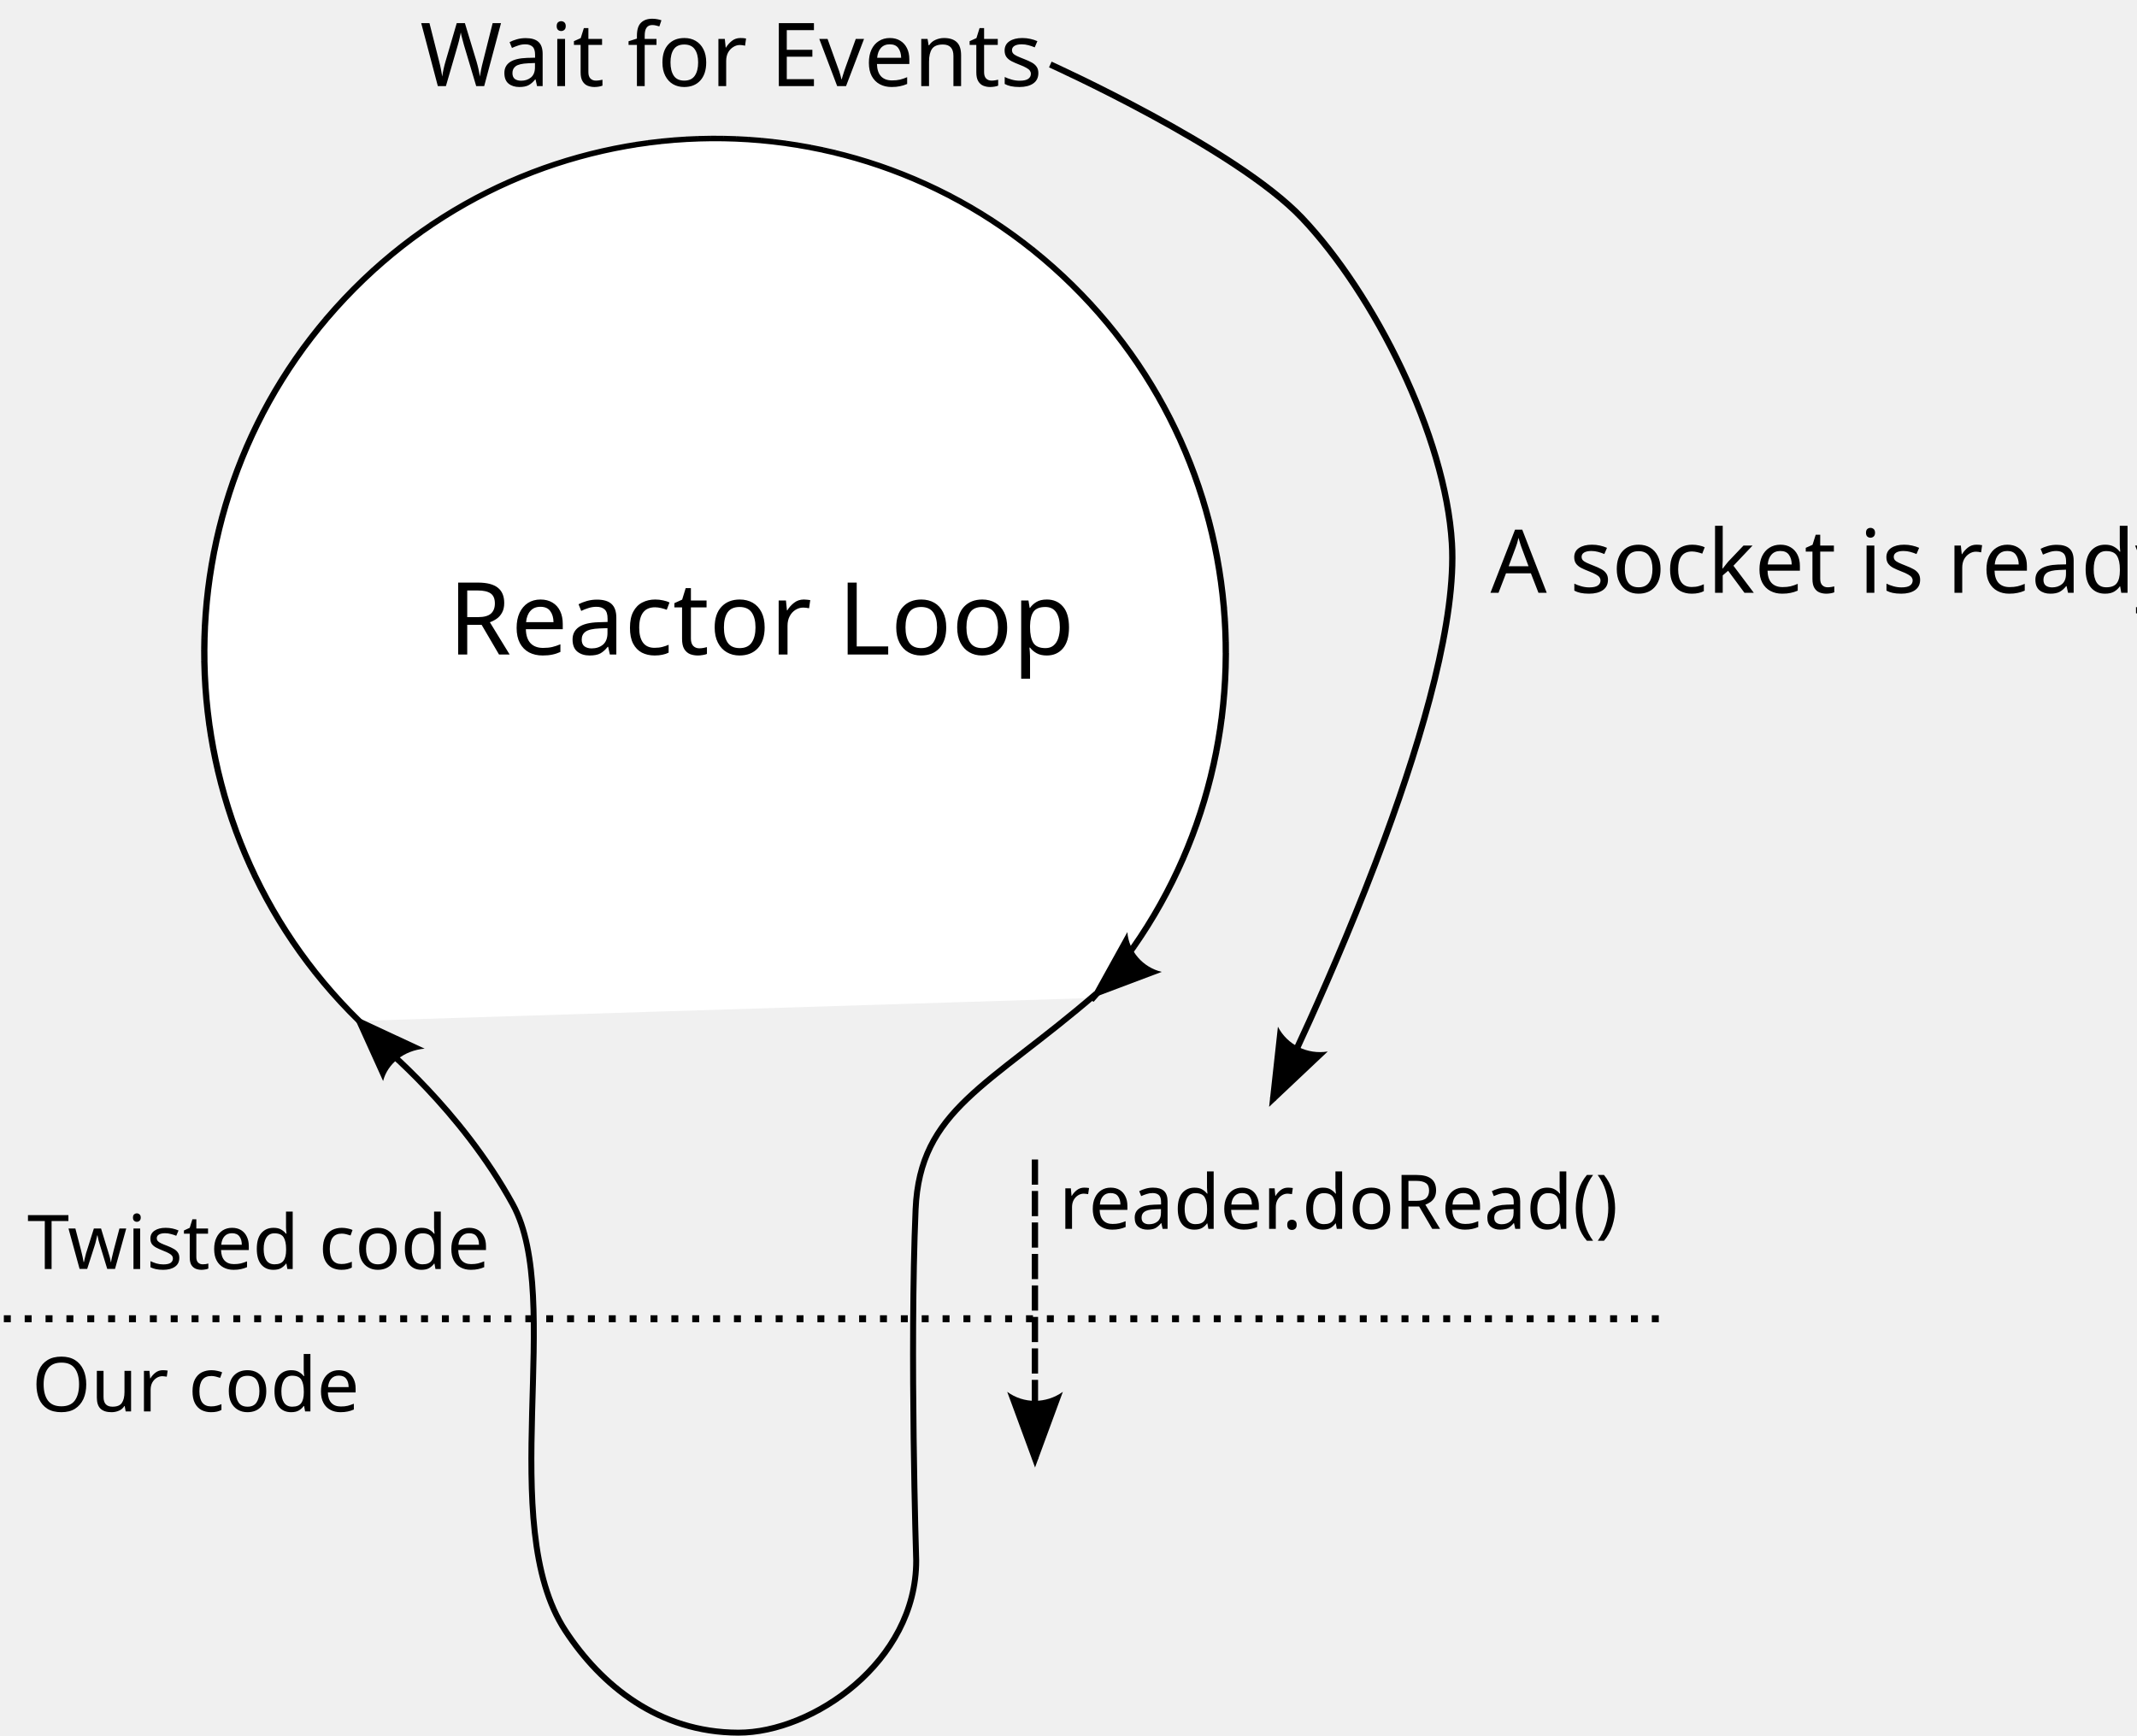
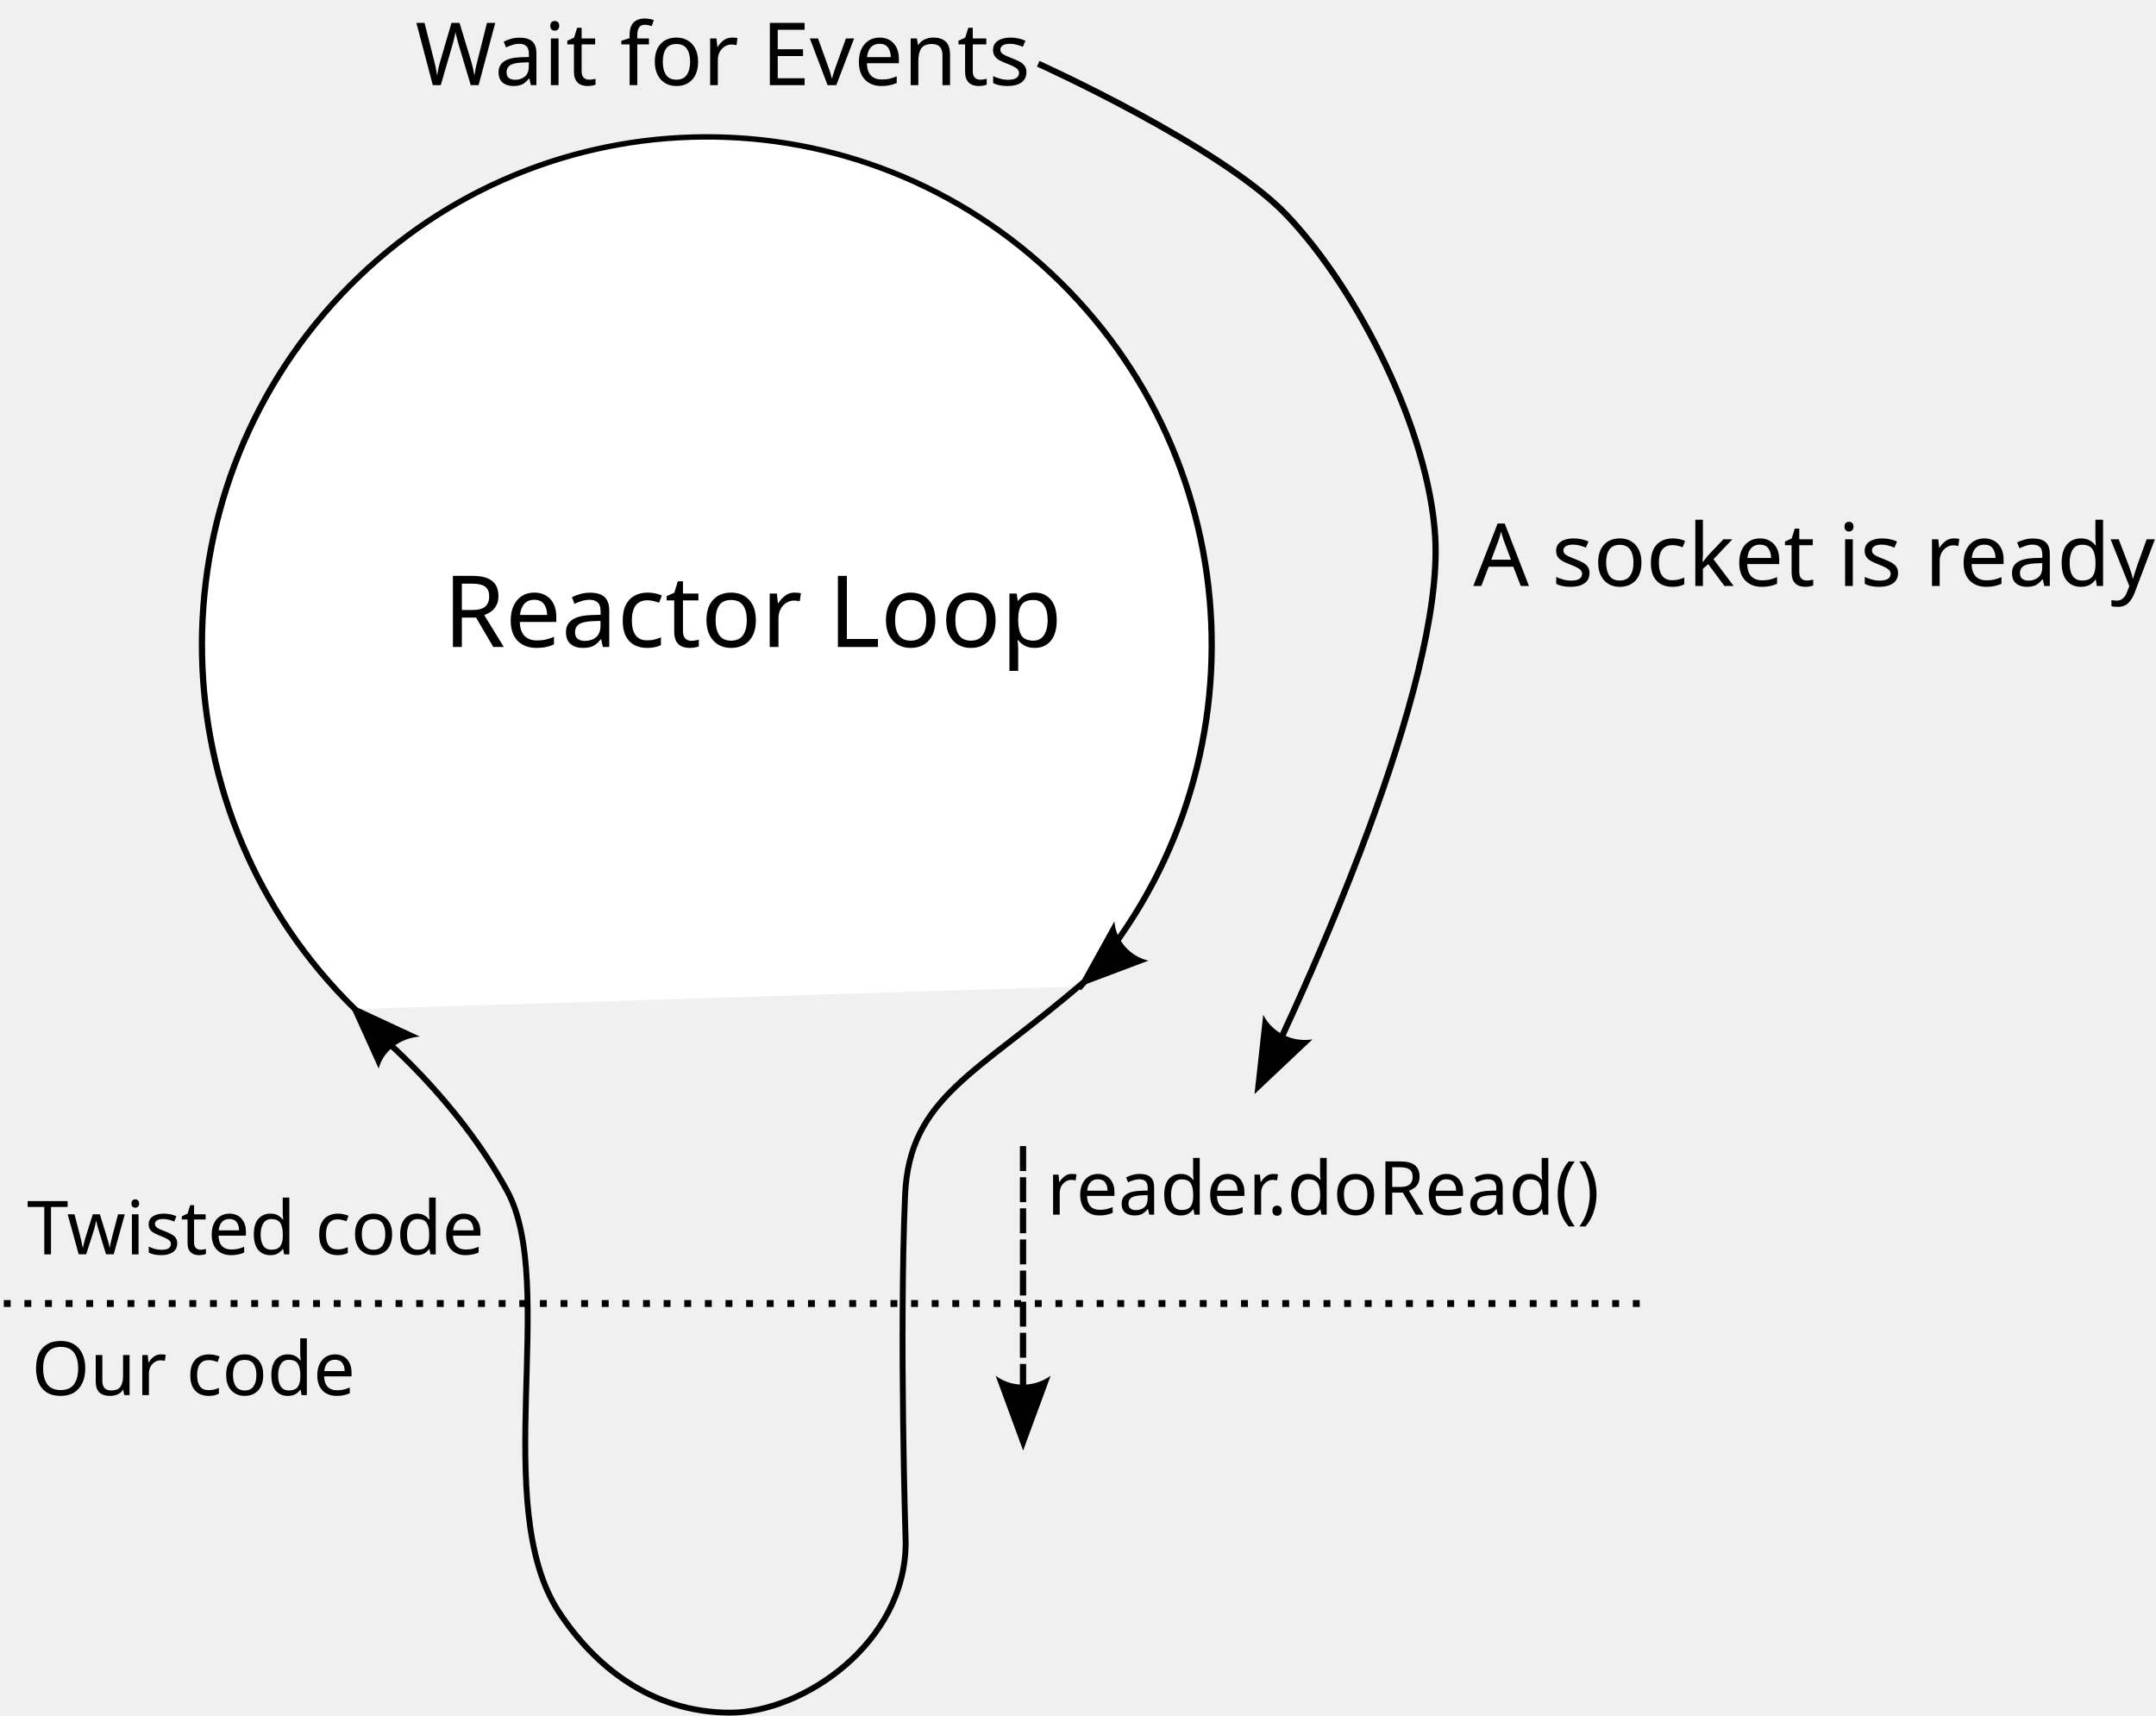
- <svg xmlns="http://www.w3.org/2000/svg" width="339.389" height="275.662" id="svg2" version="1.0">
+ <svg xmlns="http://www.w3.org/2000/svg" width="346.39" height="275.662" id="svg2" version="1.0">
  <defs id="defs4">
    <marker orient="auto" refY="0" refX="0" id="Arrow2Lend" style="overflow:visible">
      <path id="path3871" style="font-size:12px;fill-rule:evenodd;stroke-width:0.625;stroke-linejoin:round" d="M 8.719,4.034 L -2.207,0.016 L 8.719,-4.002 C 6.973,-1.63 6.983,1.616 8.719,4.034 z" transform="matrix(-1.1,0,0,-1.1,-1.1,0)" />
    </marker>
    <marker orient="auto" refY="0" refX="0" id="Arrow1Lstart" style="overflow:visible">
      <path id="path3850" d="M 0,0 L 5,-5 L -12.5,0 L 5,5 L 0,0 z" style="fill-rule:evenodd;stroke:#000000;stroke-width:1pt;marker-start:none" transform="matrix(0.8,0,0,0.8,10,0)" />
    </marker>
    <marker orient="auto" refY="0" refX="0" id="Arrow2Mstart" style="overflow:visible">
      <path id="path3874" style="font-size:12px;fill-rule:evenodd;stroke-width:0.625;stroke-linejoin:round" d="M 8.719,4.034 L -2.207,0.016 L 8.719,-4.002 C 6.973,-1.63 6.983,1.616 8.719,4.034 z" transform="scale(0.6,0.6)" />
    </marker>
    <marker style="overflow:visible" id="Arrow1Mend" refX="0" refY="0" orient="auto">
      <path transform="matrix(-0.4,0,0,-0.4,-4,0)" style="fill-rule:evenodd;stroke:#000000;stroke-width:1pt;marker-start:none" d="M 0,0 L 5,-5 L -12.5,0 L 5,5 L 0,0 z" id="path3187" />
    </marker>
  </defs>
-   <g id="layer1" transform="translate(-213.9053,-151.5246)">
+   <g id="layer1" transform="translate(-213.9053,-151.5246)" style="display:inline">
    <path style="opacity:1;fill:#ffffff;fill-opacity:1;stroke:#000000;stroke-width:1.265;stroke-linecap:square;stroke-linejoin:bevel;marker-start:url(#Arrow2Lend);marker-mid:url(#Arrow2Lend);marker-end:none;stroke-miterlimit:4;stroke-dasharray:1.265, 1.265;stroke-dashoffset:0;stroke-opacity:1" id="path2554" d="M 386.65,392.64 A 102.53,118.188 0 1 1 533.985,387.364" transform="matrix(0.7911476,0,0,0.6905776,-34.96134,42.52247)" />
    <text xml:space="preserve" style="font-size:16px;font-style:normal;font-variant:normal;font-weight:normal;font-stretch:normal;fill:#000000;fill-opacity:1;stroke:none;stroke-width:1px;stroke-linecap:butt;stroke-linejoin:miter;stroke-opacity:1;font-family:Bitstream Charter;-inkscape-font-specification:Bitstream Charter" x="285.126" y="255.477" id="text2391">
      <tspan id="tspan2393" x="285.126" y="255.477">Reactor Loop</tspan>
    </text>
    <path style="fill:none;fill-rule:evenodd;stroke:#000000;stroke-width:0.945;stroke-linecap:butt;stroke-linejoin:bevel;marker-start:url(#Arrow2Lend);stroke-miterlimit:4;stroke-dasharray:none;stroke-opacity:1" d="M 388.024,309.317 C 370.904,324.112 359.986,327.745 359.316,343.615 C 358.363,366.194 359.412,399.38 359.412,399.38 C 359.44,415.474 342.96,426.741 331.169,426.714 C 318.48,426.684 309.366,419.167 303.696,410.524 C 292.519,393.487 303.569,357.841 295.355,342.82 C 287.142,327.799 274.259,317.309 274.259,317.309" id="path8437" />
    <path style="fill:none;fill-rule:evenodd;stroke:#000000;stroke-width:1.104;stroke-linecap:butt;stroke-linejoin:miter;stroke-miterlimit:4;stroke-dasharray:1.104, 2.209;stroke-dashoffset:0;stroke-opacity:1" d="M 214.515,360.972 L 477.751,360.972" id="path8984" />
    <text xml:space="preserve" style="font-size:12px;font-style:normal;font-variant:normal;font-weight:normal;font-stretch:normal;fill:#000000;fill-opacity:1;stroke:none;stroke-width:1px;stroke-linecap:butt;stroke-linejoin:miter;stroke-opacity:1;font-family:Bitstream Charter;-inkscape-font-specification:Bitstream Charter" x="218.961" y="375.691" id="text8986">
      <tspan id="tspan8988" x="218.961" y="375.691">Our code</tspan>
    </text>
    <path style="fill:none;fill-rule:evenodd;stroke:#000000;stroke-width:1;stroke-linecap:butt;stroke-linejoin:miter;marker-end:url(#Arrow2Lend);stroke-miterlimit:4;stroke-dasharray:4, 1;stroke-dashoffset:0;stroke-opacity:1" d="M 378.268,335.681 L 378.268,383.269" id="path8990" />
    <text xml:space="preserve" style="font-size:12px;font-style:normal;font-variant:normal;font-weight:normal;font-stretch:normal;fill:#000000;fill-opacity:1;stroke:none;stroke-width:1px;stroke-linecap:butt;stroke-linejoin:miter;stroke-opacity:1;font-family:Bitstream Charter;-inkscape-font-specification:Bitstream Charter" x="218.221" y="353.079" id="text9527">
      <tspan id="tspan9529" x="218.221" y="353.079">Twisted code</tspan>
    </text>
    <text xml:space="preserve" style="font-size:12px;font-style:normal;font-variant:normal;font-weight:normal;font-stretch:normal;fill:#000000;fill-opacity:1;stroke:none;stroke-width:1px;stroke-linecap:butt;stroke-linejoin:miter;stroke-opacity:1;font-family:LMTypewriter10;-inkscape-font-specification:LMTypewriter10" x="382.083" y="346.701" id="text9531">
      <tspan id="tspan9533" x="382.083" y="346.701">reader.doRead()</tspan>
    </text>
    <text xml:space="preserve" style="font-size:14px;font-style:normal;font-variant:normal;font-weight:normal;font-stretch:normal;fill:#000000;fill-opacity:1;stroke:none;stroke-width:1px;stroke-linecap:butt;stroke-linejoin:miter;stroke-opacity:1;font-family:Bitstream Charter;-inkscape-font-specification:Bitstream Charter" x="280.628" y="165.203" id="text2540">
      <tspan id="tspan2542" x="280.628" y="165.203">Wait for Events</tspan>
    </text>
    <path style="fill:none;fill-rule:evenodd;stroke:#000000;stroke-width:1px;stroke-linecap:butt;stroke-linejoin:miter;marker-start:none;marker-end:url(#Arrow2Lend);stroke-opacity:1" d="M 166.806,-11.296 C 166.806,-11.296 196.258,1.992 206.759,13.055 C 218.266,25.179 229.571,47.703 230.585,64.748 C 231.299,76.756 226.09,94.879 219.933,111.589 C 211.843,133.543 202.13,153.057 202.13,153.057" id="path2546" transform="translate(213.9053,173.0642)" />
    <text xml:space="preserve" style="font-size:14px;font-style:normal;font-variant:normal;font-weight:normal;font-stretch:normal;fill:#000000;fill-opacity:1;stroke:none;stroke-width:1px;stroke-linecap:butt;stroke-linejoin:miter;stroke-opacity:1;font-family:Bitstream Charter;-inkscape-font-specification:Bitstream Charter" x="450.615" y="245.676" id="text2548">
      <tspan id="tspan2550" x="450.615" y="245.676">A socket is ready</tspan>
    </text>
  </g>
</svg>
